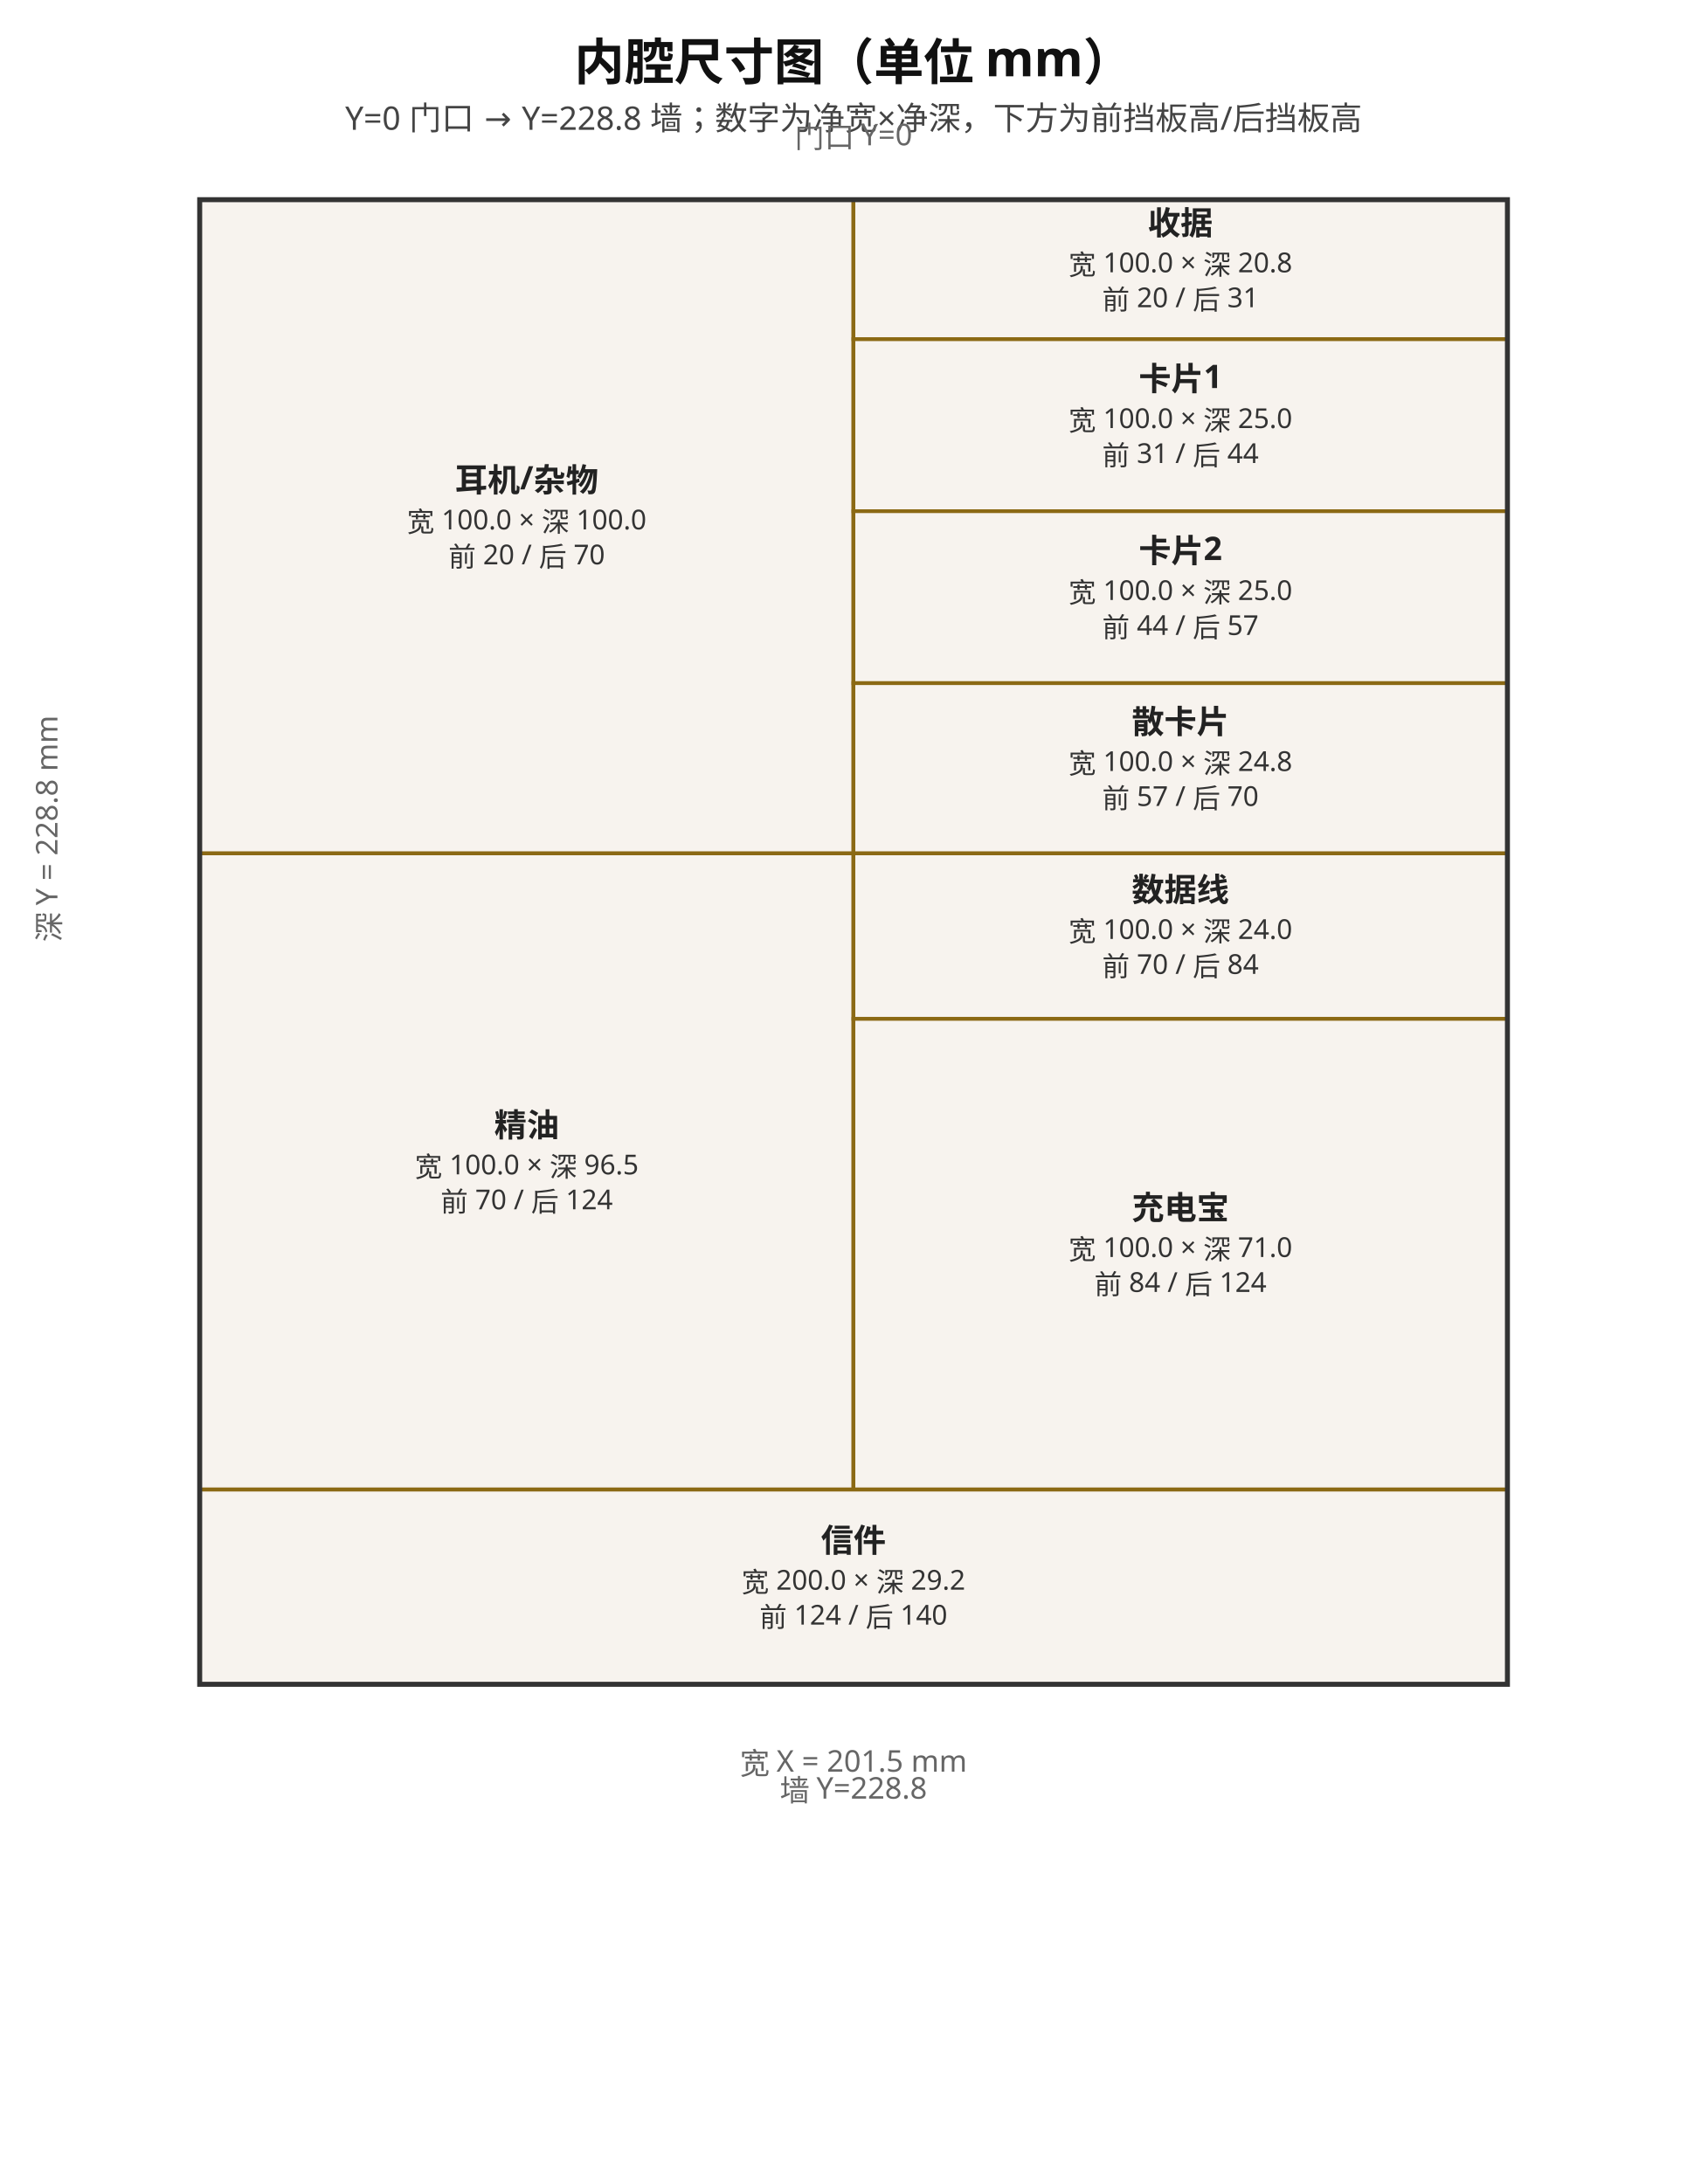
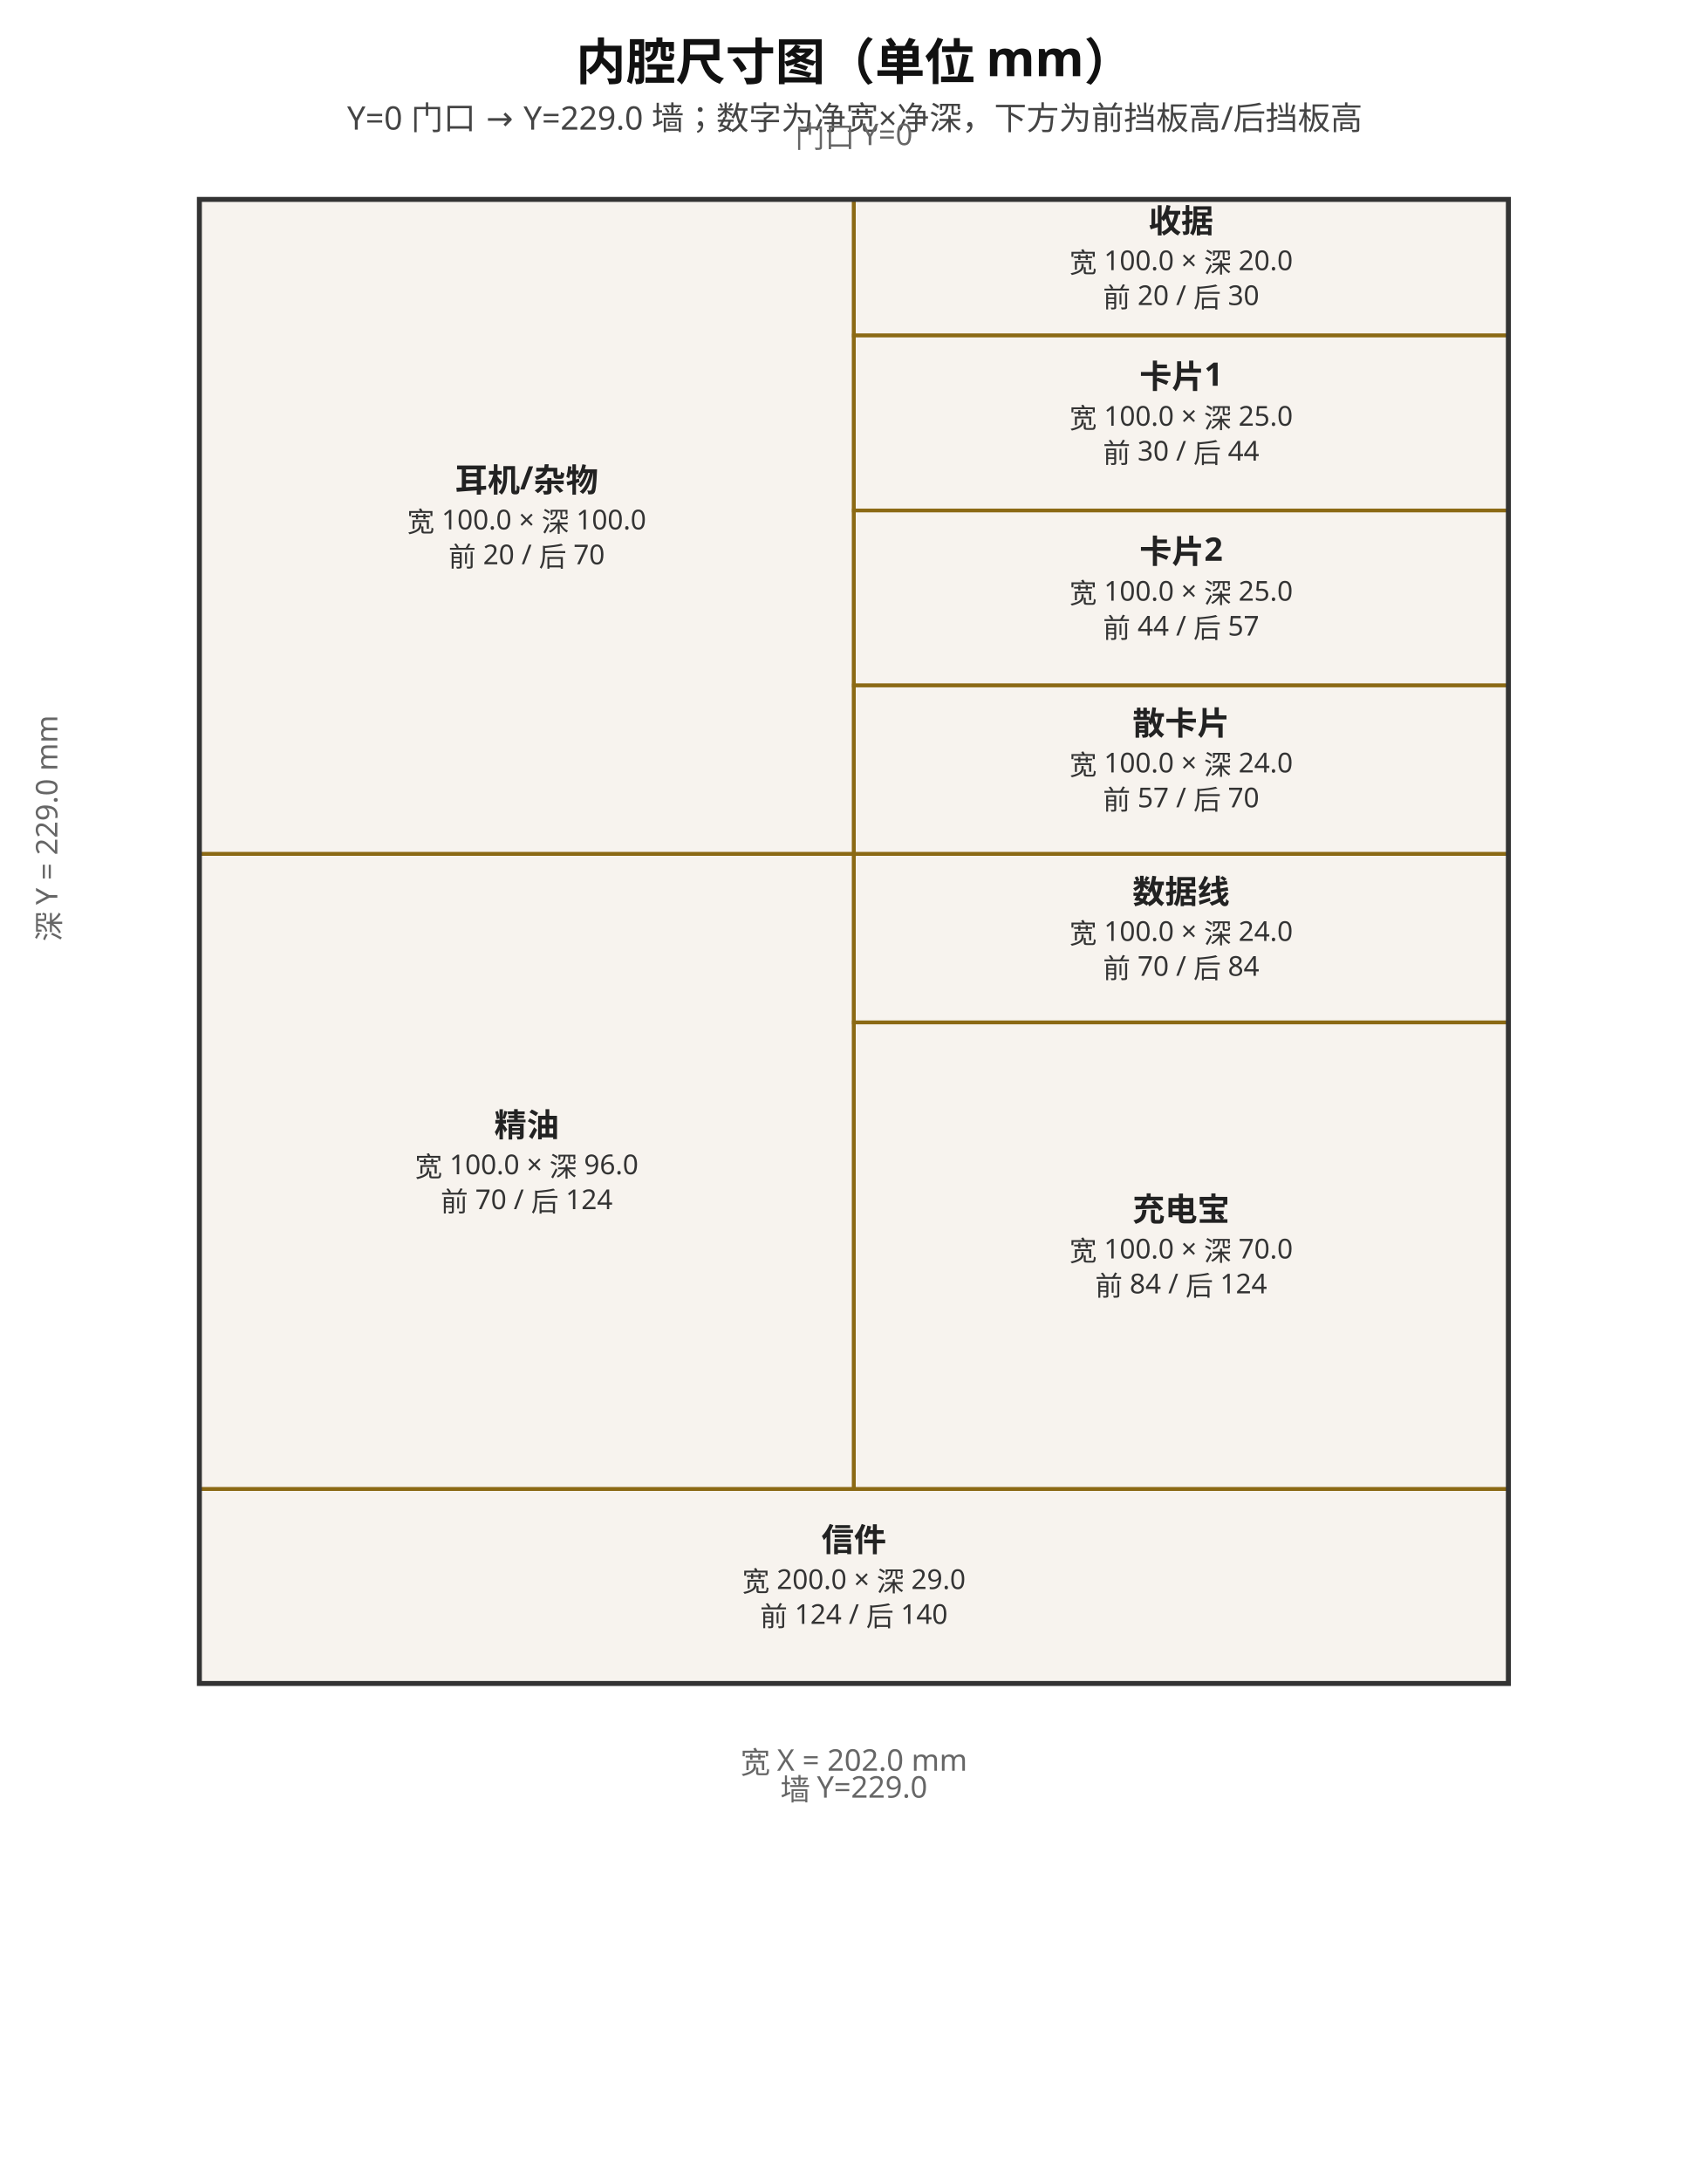
- <svg xmlns="http://www.w3.org/2000/svg" width="684" height="875" viewBox="0 0 684 875">
+ <svg xmlns="http://www.w3.org/2000/svg" width="685" height="875" viewBox="0 0 685 875">
  <style>
  .title { font: bold 20px sans-serif; fill: #111; }
  .subtitle { font: 13px sans-serif; fill: #444; }
  .cell { fill: #f7f3ee; stroke: #8b6914; stroke-width: 1.5; }
  .label { font: bold 13px sans-serif; fill: #222; }
  .dim { font: 11px sans-serif; fill: #333; }
  .axis { font: 12px sans-serif; fill: #666; }
  .arrow { stroke: #666; stroke-width: 1; marker-end: url(#arr); }
</style>
  <defs>
    <marker id="arr" markerWidth="8" markerHeight="8" refX="6" refY="3" orient="auto">
      <path d="M0,0 L6,3 L0,6 Z" fill="#666" />
    </marker>
  </defs>
-   <text x="342" y="32" text-anchor="middle" class="title">内腔尺寸图（单位 mm）</text>
-   <text x="342" y="52" text-anchor="middle" class="subtitle">Y=0 门口 → Y=228.8 墙；数字为净宽×净深，下方为前挡板高/后挡板高</text>
-   <rect class="cell" x="80.0" y="80.0" width="261.9" height="261.9" />
-   <text x="211.0" y="197.0" text-anchor="middle" class="label">耳机/杂物</text>
-   <text x="211.0" y="213.0" text-anchor="middle" class="dim">宽 100.0 × 深 100.0</text>
-   <text x="211.0" y="227.0" text-anchor="middle" class="dim">前 20 / 后 70</text>
-   <rect class="cell" x="80.0" y="341.9" width="261.9" height="254.8" />
-   <text x="211.0" y="455.4" text-anchor="middle" class="label">精油</text>
-   <text x="211.0" y="471.4" text-anchor="middle" class="dim">宽 100.0 × 深 96.5</text>
-   <text x="211.0" y="485.4" text-anchor="middle" class="dim">前 70 / 后 124</text>
-   <rect class="cell" x="341.9" y="80.0" width="261.9" height="55.9" />
-   <text x="472.9" y="94.0" text-anchor="middle" class="label">收据</text>
-   <text x="472.9" y="110.0" text-anchor="middle" class="dim">宽 100.0 × 深 20.8</text>
-   <text x="472.9" y="124.0" text-anchor="middle" class="dim">前 20 / 后 31</text>
-   <rect class="cell" x="341.9" y="135.9" width="261.9" height="68.9" />
-   <text x="472.9" y="156.4" text-anchor="middle" class="label">卡片1</text>
-   <text x="472.9" y="172.4" text-anchor="middle" class="dim">宽 100.0 × 深 25.0</text>
-   <text x="472.9" y="186.4" text-anchor="middle" class="dim">前 31 / 后 44</text>
-   <rect class="cell" x="341.9" y="204.8" width="261.9" height="68.9" />
-   <text x="472.9" y="225.3" text-anchor="middle" class="label">卡片2</text>
-   <text x="472.9" y="241.3" text-anchor="middle" class="dim">宽 100.0 × 深 25.0</text>
-   <text x="472.9" y="255.3" text-anchor="middle" class="dim">前 44 / 后 57</text>
-   <rect class="cell" x="341.9" y="273.7" width="261.9" height="68.2" />
-   <text x="472.9" y="293.8" text-anchor="middle" class="label">散卡片</text>
-   <text x="472.9" y="309.8" text-anchor="middle" class="dim">宽 100.0 × 深 24.8</text>
-   <text x="472.9" y="323.8" text-anchor="middle" class="dim">前 57 / 后 70</text>
-   <rect class="cell" x="341.9" y="341.9" width="261.9" height="66.3" />
-   <text x="472.9" y="361.1" text-anchor="middle" class="label">数据线</text>
-   <text x="472.9" y="377.1" text-anchor="middle" class="dim">宽 100.0 × 深 24.0</text>
-   <text x="472.9" y="391.1" text-anchor="middle" class="dim">前 70 / 后 84</text>
-   <rect class="cell" x="341.9" y="408.2" width="261.9" height="188.5" />
-   <text x="472.9" y="488.5" text-anchor="middle" class="label">充电宝</text>
-   <text x="472.9" y="504.5" text-anchor="middle" class="dim">宽 100.0 × 深 71.0</text>
-   <text x="472.9" y="518.5" text-anchor="middle" class="dim">前 84 / 后 124</text>
-   <rect class="cell" x="80.0" y="596.8" width="523.9" height="78.0" />
-   <text x="341.9" y="621.8" text-anchor="middle" class="label">信件</text>
-   <text x="341.9" y="637.8" text-anchor="middle" class="dim">宽 200.0 × 深 29.2</text>
-   <text x="341.9" y="651.8" text-anchor="middle" class="dim">前 124 / 后 140</text>
-   <rect fill="none" stroke="#333" stroke-width="2" x="80.0" y="80.0" width="523.9" height="594.8" />
-   <text x="341.9" y="710.8" text-anchor="middle" class="axis">宽 X = 201.5 mm</text>
-   <text x="24" y="377.4" class="axis" transform="rotate(-90 24 377.4)">深 Y = 228.8 mm</text>
-   <text x="341.9" y="59.2" text-anchor="middle" class="axis">门口 Y=0</text>
-   <text x="341.9" y="721.6" text-anchor="middle" class="axis">墙 Y=228.8</text>
+   <text x="343" y="32" text-anchor="middle" class="title">内腔尺寸图（单位 mm）</text>
+   <text x="343" y="52" text-anchor="middle" class="subtitle">Y=0 门口 → Y=229.0 墙；数字为净宽×净深，下方为前挡板高/后挡板高</text>
+   <rect class="cell" x="80.0" y="80.0" width="262.6" height="262.6" />
+   <text x="211.3" y="197.3" text-anchor="middle" class="label">耳机/杂物</text>
+   <text x="211.3" y="213.3" text-anchor="middle" class="dim">宽 100.0 × 深 100.0</text>
+   <text x="211.3" y="227.3" text-anchor="middle" class="dim">前 20 / 后 70</text>
+   <rect class="cell" x="80.0" y="342.6" width="262.6" height="254.8" />
+   <text x="211.3" y="456.0" text-anchor="middle" class="label">精油</text>
+   <text x="211.3" y="472.0" text-anchor="middle" class="dim">宽 100.0 × 深 96.0</text>
+   <text x="211.3" y="486.0" text-anchor="middle" class="dim">前 70 / 后 124</text>
+   <rect class="cell" x="342.6" y="80.0" width="262.6" height="54.6" />
+   <text x="473.9" y="93.3" text-anchor="middle" class="label">收据</text>
+   <text x="473.9" y="109.3" text-anchor="middle" class="dim">宽 100.0 × 深 20.0</text>
+   <text x="473.9" y="123.3" text-anchor="middle" class="dim">前 20 / 后 30</text>
+   <rect class="cell" x="342.6" y="134.6" width="262.6" height="70.2" />
+   <text x="473.9" y="155.7" text-anchor="middle" class="label">卡片1</text>
+   <text x="473.9" y="171.7" text-anchor="middle" class="dim">宽 100.0 × 深 25.0</text>
+   <text x="473.9" y="185.7" text-anchor="middle" class="dim">前 30 / 后 44</text>
+   <rect class="cell" x="342.6" y="204.8" width="262.6" height="70.2" />
+   <text x="473.9" y="225.9" text-anchor="middle" class="label">卡片2</text>
+   <text x="473.9" y="241.9" text-anchor="middle" class="dim">宽 100.0 × 深 25.0</text>
+   <text x="473.9" y="255.9" text-anchor="middle" class="dim">前 44 / 后 57</text>
+   <rect class="cell" x="342.6" y="275.0" width="262.6" height="67.6" />
+   <text x="473.9" y="294.8" text-anchor="middle" class="label">散卡片</text>
+   <text x="473.9" y="310.8" text-anchor="middle" class="dim">宽 100.0 × 深 24.0</text>
+   <text x="473.9" y="324.8" text-anchor="middle" class="dim">前 57 / 后 70</text>
+   <rect class="cell" x="342.6" y="342.6" width="262.6" height="67.6" />
+   <text x="473.9" y="362.4" text-anchor="middle" class="label">数据线</text>
+   <text x="473.9" y="378.4" text-anchor="middle" class="dim">宽 100.0 × 深 24.0</text>
+   <text x="473.9" y="392.4" text-anchor="middle" class="dim">前 70 / 后 84</text>
+   <rect class="cell" x="342.6" y="410.2" width="262.6" height="187.2" />
+   <text x="473.9" y="489.8" text-anchor="middle" class="label">充电宝</text>
+   <text x="473.9" y="505.8" text-anchor="middle" class="dim">宽 100.0 × 深 70.0</text>
+   <text x="473.9" y="519.8" text-anchor="middle" class="dim">前 84 / 后 124</text>
+   <rect class="cell" x="80.0" y="597.4" width="525.2" height="78.0" />
+   <text x="342.6" y="622.4" text-anchor="middle" class="label">信件</text>
+   <text x="342.6" y="638.4" text-anchor="middle" class="dim">宽 200.0 × 深 29.0</text>
+   <text x="342.6" y="652.4" text-anchor="middle" class="dim">前 124 / 后 140</text>
+   <rect fill="none" stroke="#333" stroke-width="2" x="80.0" y="80.0" width="525.2" height="595.4" />
+   <text x="342.6" y="711.4" text-anchor="middle" class="axis">宽 X = 202.0 mm</text>
+   <text x="24" y="377.7" class="axis" transform="rotate(-90 24 377.7)">深 Y = 229.0 mm</text>
+   <text x="342.6" y="59.2" text-anchor="middle" class="axis">门口 Y=0</text>
+   <text x="342.6" y="722.2" text-anchor="middle" class="axis">墙 Y=229.0</text>
</svg>
